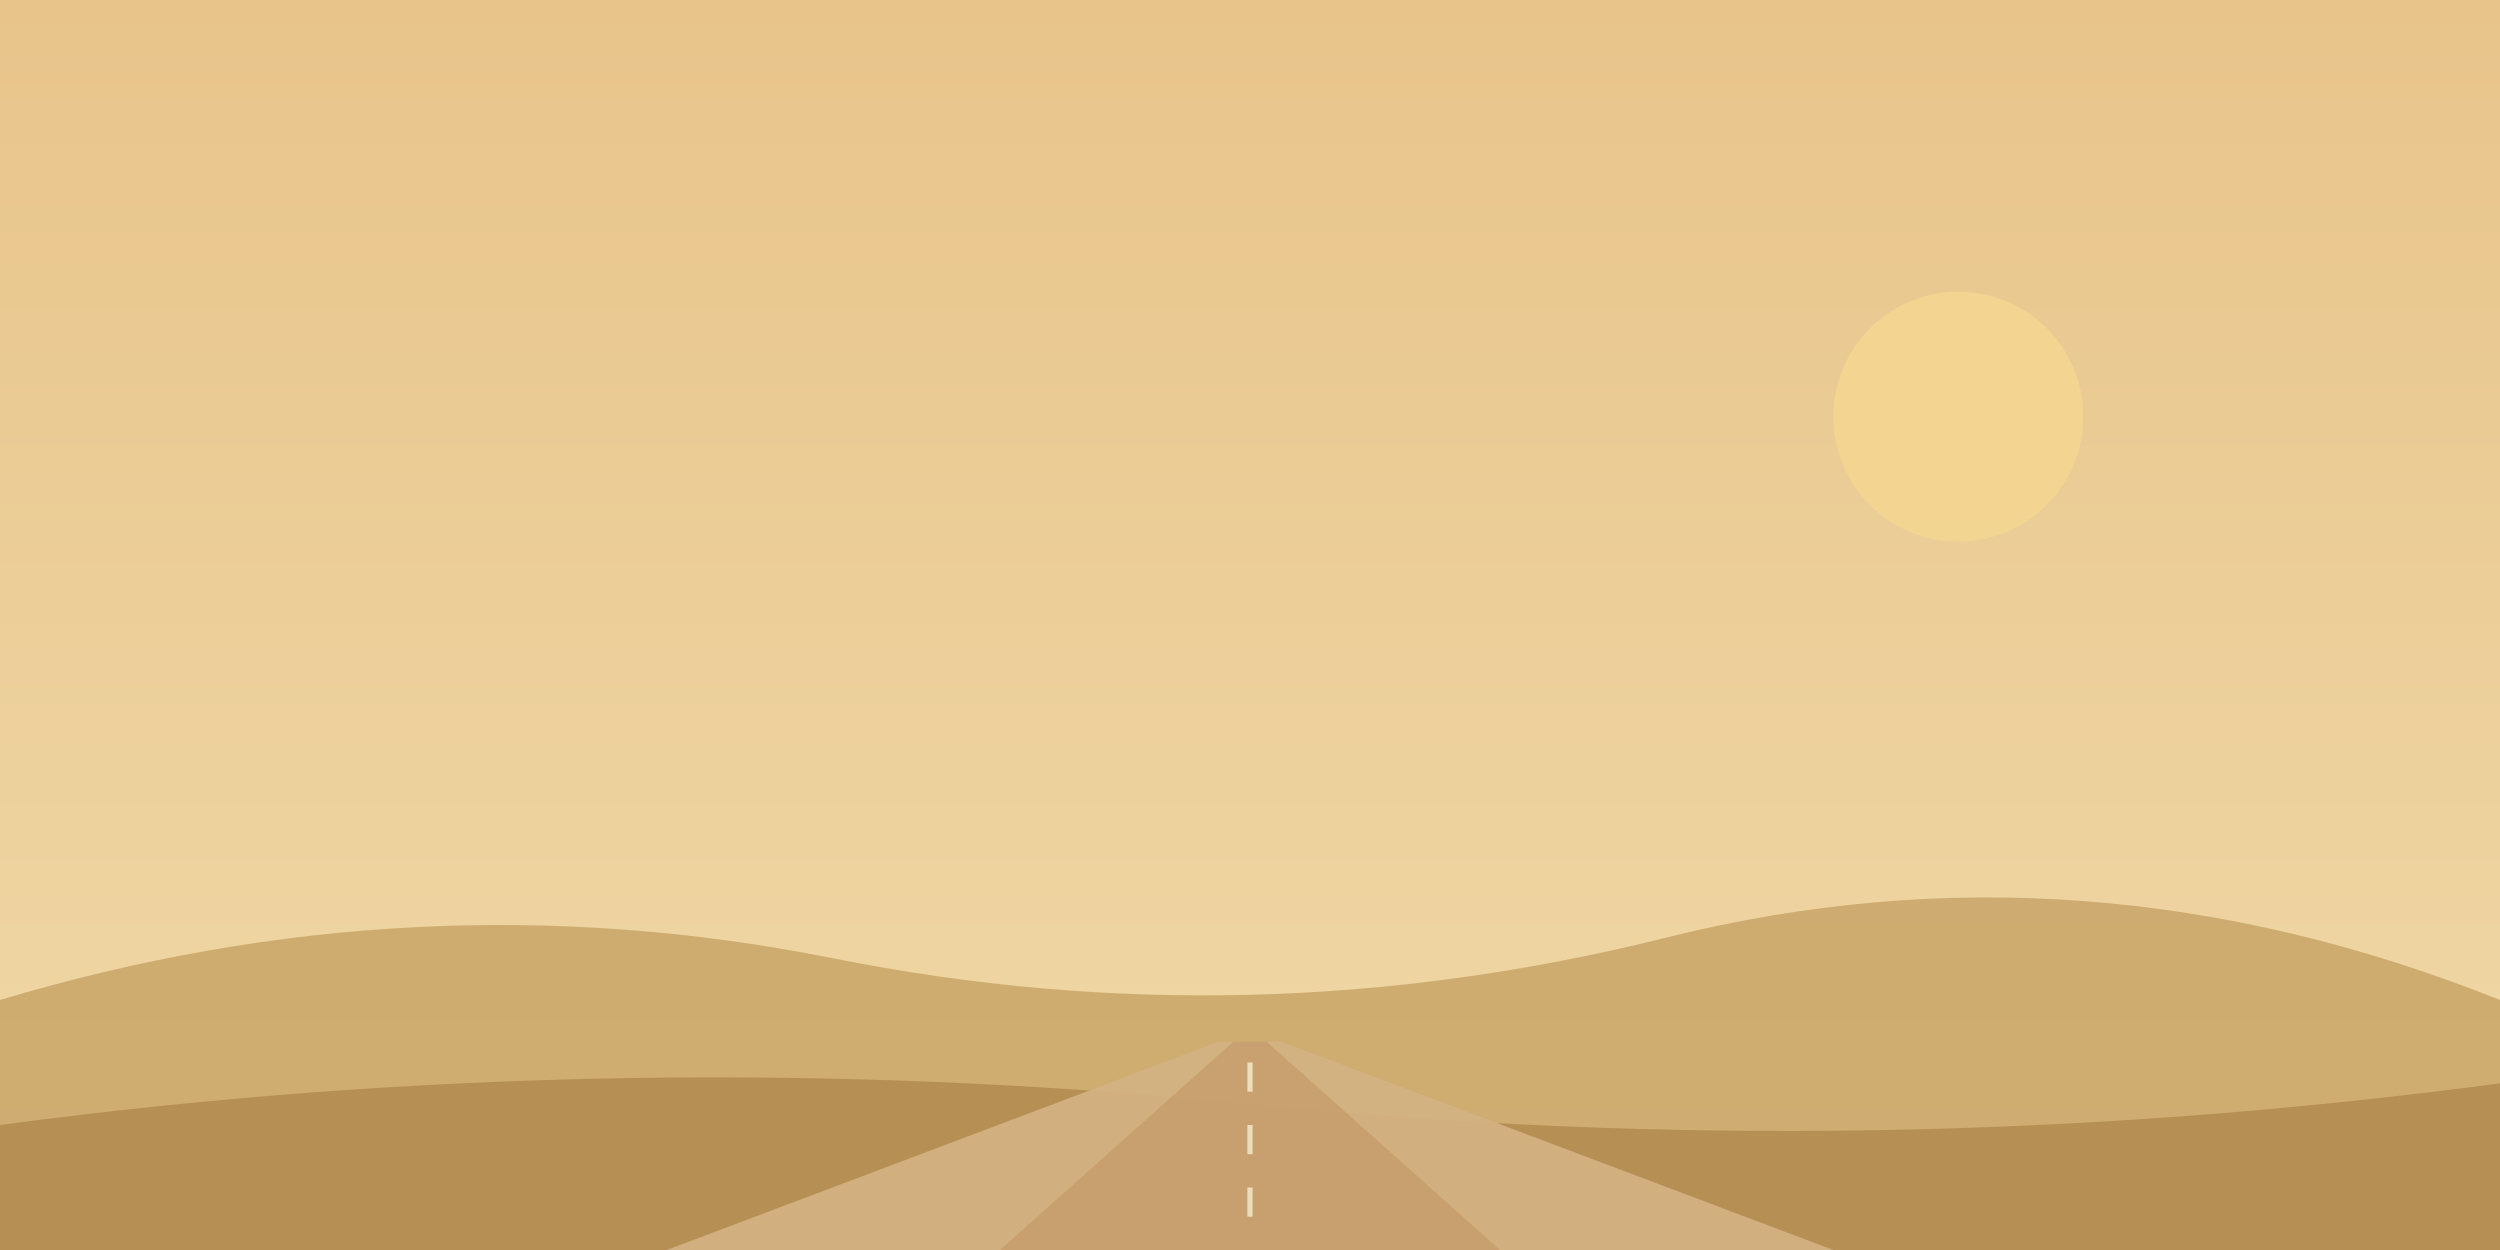
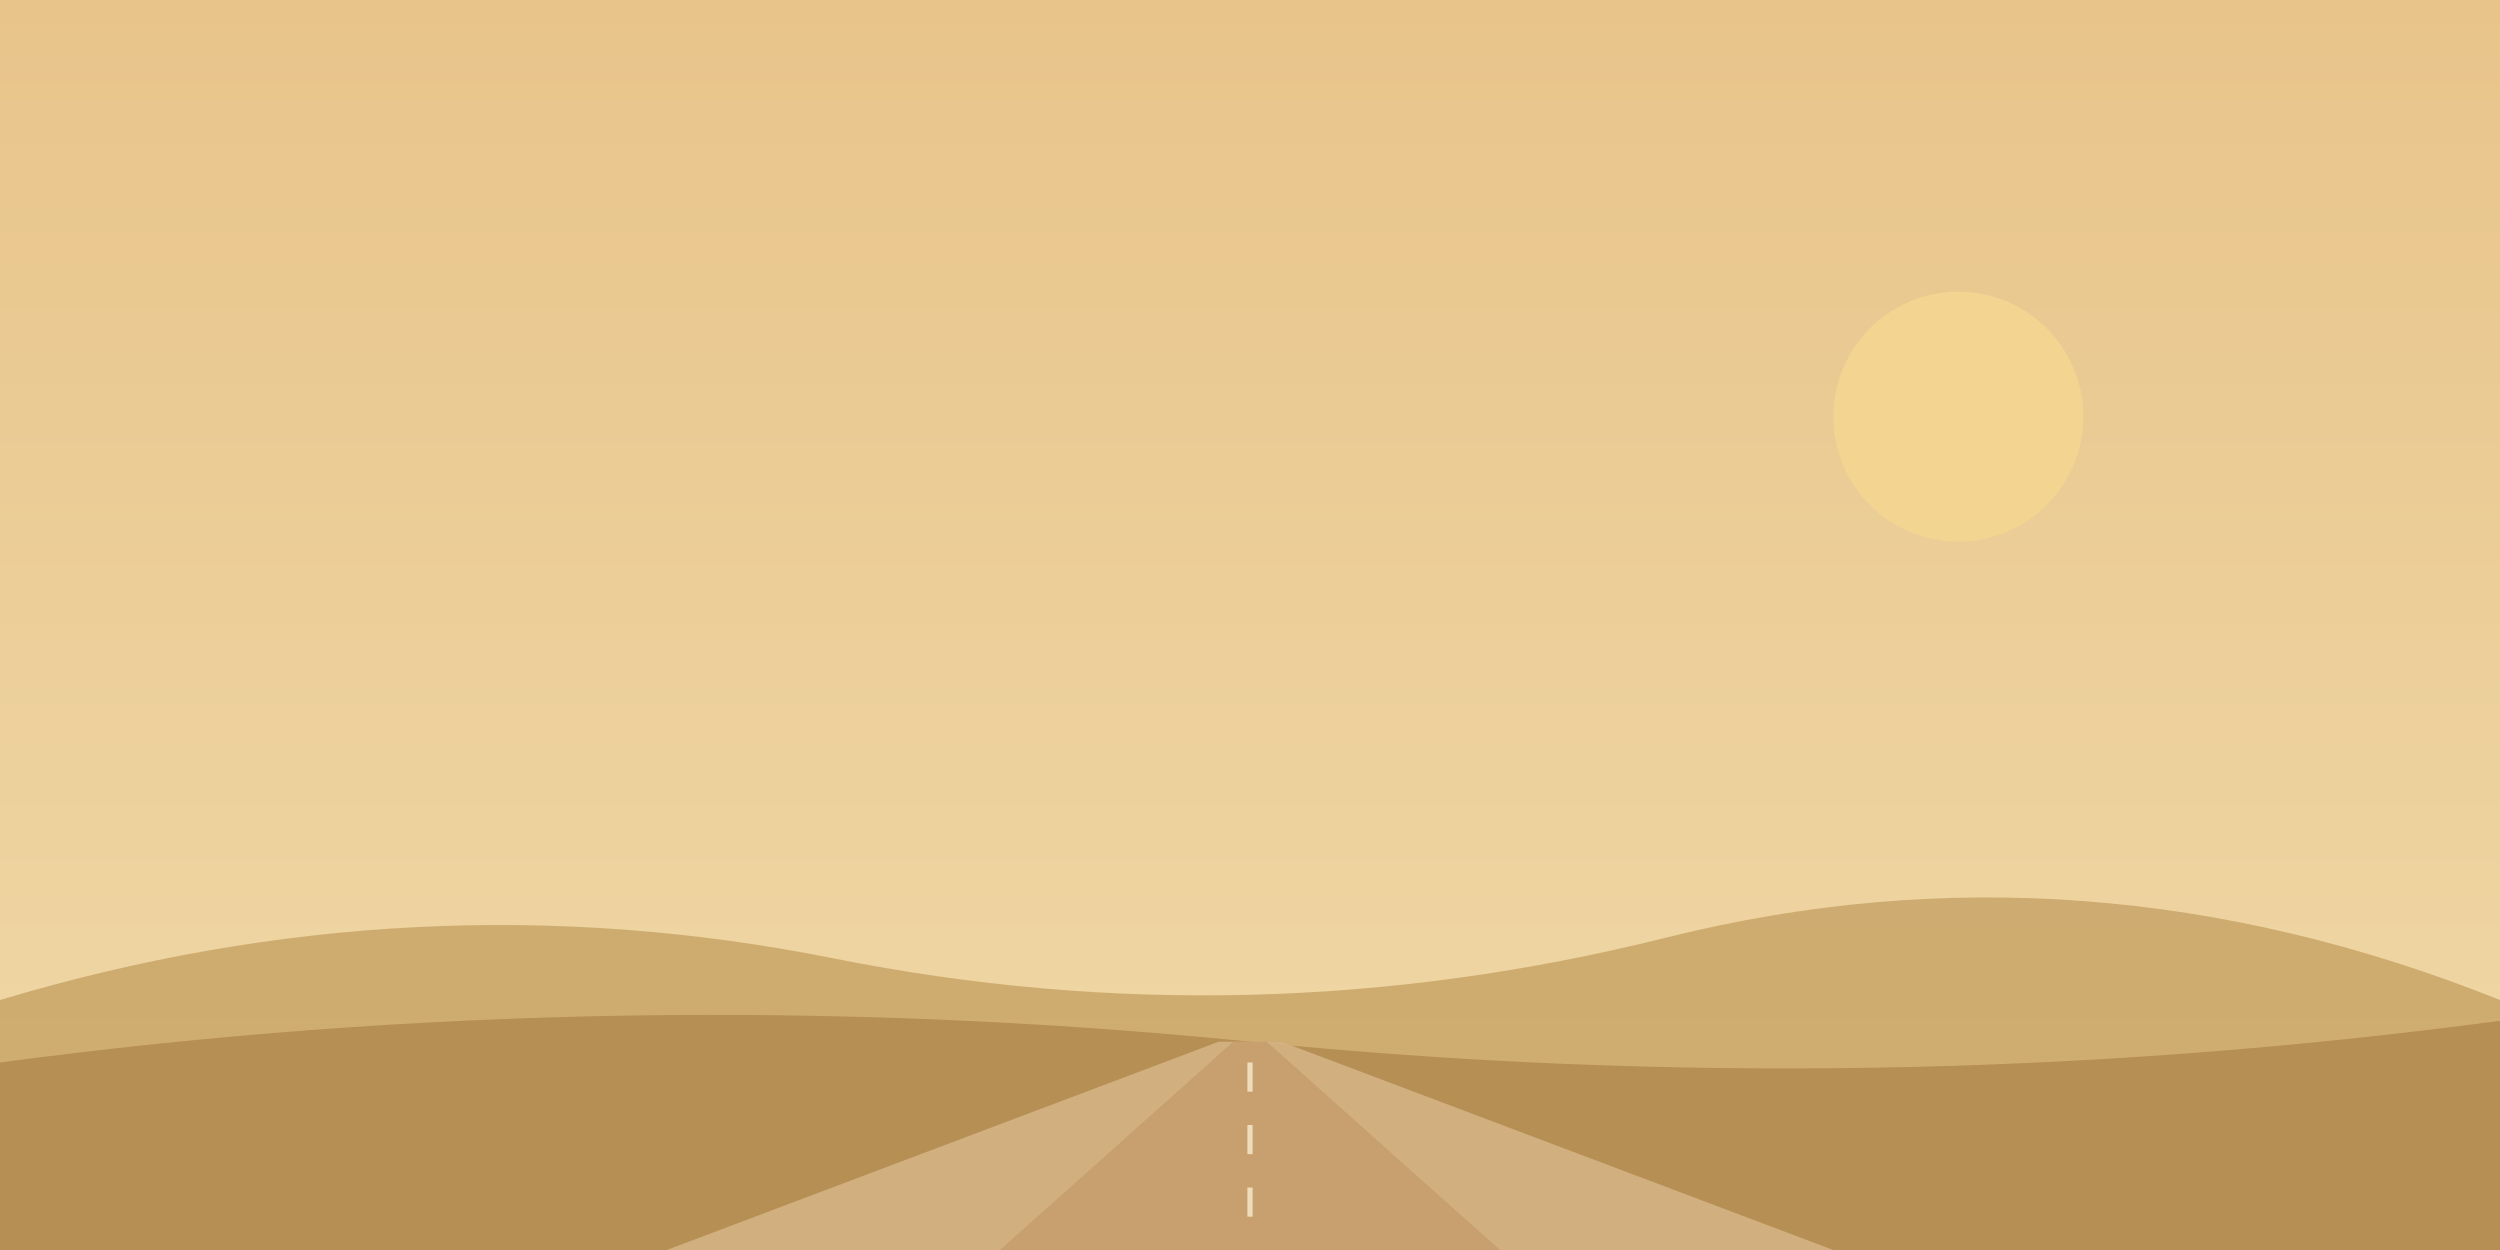
<svg xmlns="http://www.w3.org/2000/svg" viewBox="0 0 1200 600" preserveAspectRatio="xMidYMax slice">
  <defs>
    <linearGradient id="dsky" x1="0" y1="0" x2="0" y2="1">
      <stop offset="0" stop-color="#e8c48a" />
      <stop offset="1" stop-color="#f0d9a8" />
    </linearGradient>
    <style>
      .road-stripe { animation: road-flow 1.4s linear infinite; }
      @keyframes road-flow { to { stroke-dashoffset: -30; } }
    </style>
  </defs>
  <rect width="1200" height="600" fill="url(#dsky)" />
  <circle cx="940" cy="200" r="60" fill="#f4d690" opacity="0.85" />
  <path d="M0 480 Q200 420 400 460 T800 450 T1200 480 L1200 600 L0 600 Z" fill="#c9a567" opacity="0.85" />
-   <path d="M0 540 Q300 500 600 530 T1200 520 L1200 600 L0 600 Z" fill="#b08a4e" opacity="0.85" />
+   <path d="M0 510 Q300 470 600 500 T1200 490 L1200 600 L0 600 Z" fill="#b08a4e" opacity="0.85" />
  <polygon points="585,500 615,500 880,600 320,600" fill="#d4b283" opacity="0.9" />
  <polygon points="592,500 608,500 720,600 480,600" fill="#c49968" opacity="0.7" />
  <line class="road-stripe" x1="600" y1="510" x2="600" y2="600" stroke="#f4e8c8" stroke-width="2.5" stroke-dasharray="14,16" opacity="0.85" />
</svg>
